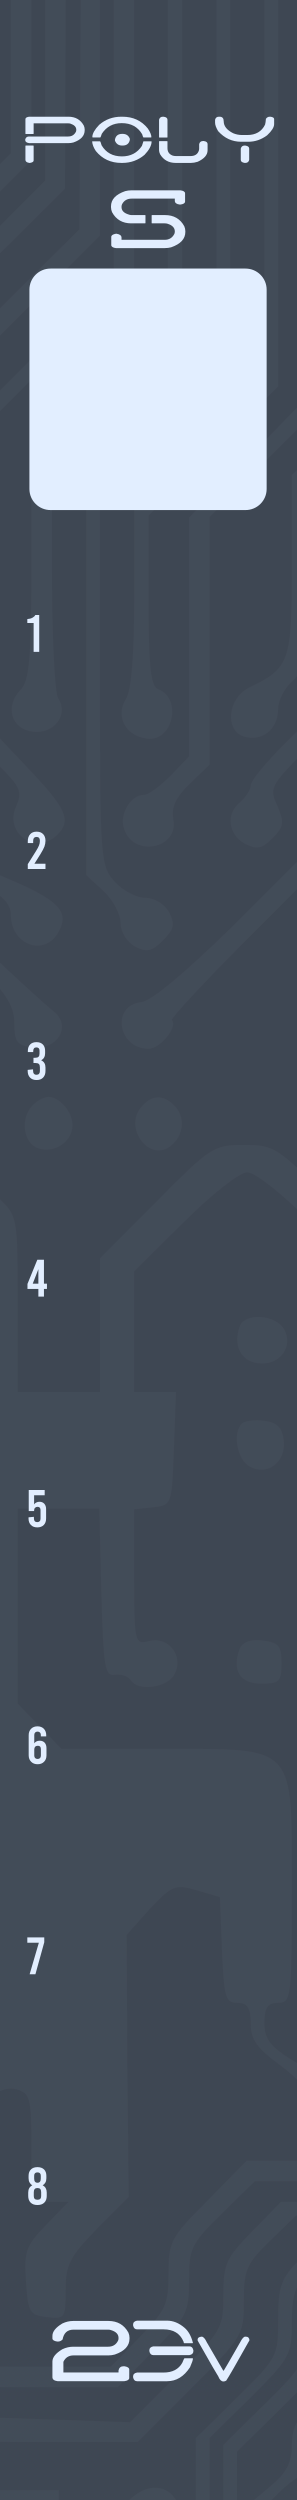
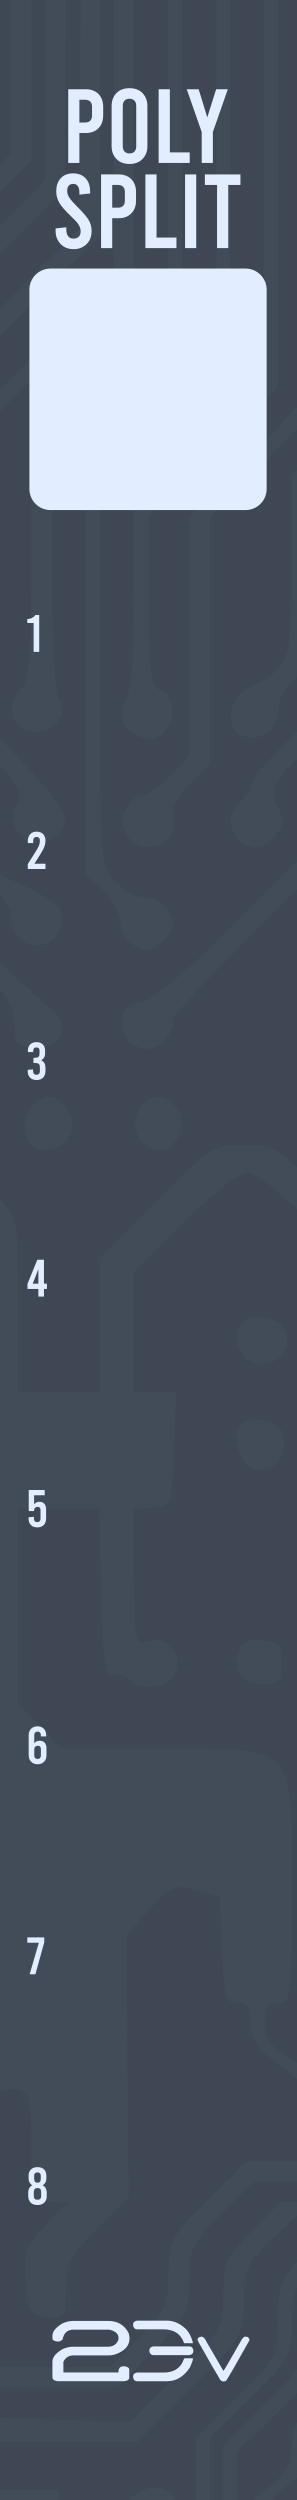
<svg xmlns="http://www.w3.org/2000/svg" width="100%" height="100%" viewBox="0 0 45 380" version="1.1" xml:space="preserve" style="fill-rule:evenodd;clip-rule:evenodd;stroke-linejoin:round;stroke-miterlimit:2;">
  <g id="background" transform="matrix(1.04167,0,0,1.04323,0,0)">
    <rect id="rect1413" x="0" y="-0.034" width="43.393" height="364.348" style="fill:rgb(62,71,83);" />
    <g id="logo" transform="matrix(0.138866,0,0,0.138657,2.50171,336.946)">
      <g id="path1388" transform="matrix(0.264583,0,0,0.264583,-130.714,-218.367)">
        <path d="M717.038,858.57L856.29,858.57C892.609,858.57 919.184,874.072 936.014,905.076C938.849,911.631 940.266,918.363 940.266,925.273L940.266,928.727C940.266,957.605 920.778,978.688 881.802,991.975C873.475,994.279 864.971,995.43 856.29,995.43L718.101,995.43C699.144,995.43 685.68,1003.93 677.707,1020.94L677.707,1063.2L896.684,1063.2L896.684,1054.69C899.164,1043.88 905.896,1038.48 916.881,1038.48L920.07,1038.48C932.825,1040.61 939.203,1044.86 939.203,1051.24L939.203,1084.99C939.203,1091.72 932.825,1095.97 920.07,1097.74L654.321,1097.74C640.857,1095.97 634.125,1090.66 634.125,1081.8L634.125,1019.88C634.125,1003.05 647.235,986.749 673.455,970.981C687.629,964.249 702.156,960.883 717.038,960.883L855.227,960.883C873.652,960.883 886.762,952.999 894.558,937.231C895.975,934.928 896.684,931.828 896.684,927.93L896.684,926.07C896.684,911.365 886.762,901.001 866.92,894.977C864.085,893.737 860.188,893.117 855.227,893.117L718.101,893.117C693.652,893.117 679.125,906.139 674.518,932.182C669.026,937.674 663.003,940.42 656.447,940.42L653.258,940.42C640.503,938.472 634.125,934.308 634.125,927.93L634.125,917.832C634.125,900.824 647.235,884.436 673.455,868.668C687.629,861.936 702.156,858.57 717.038,858.57Z" style="fill:rgb(226,238,255);fill-rule:nonzero;" />
      </g>
      <g id="path1391" transform="matrix(0.455057,0,0,0.50612,-115.92,-318.968)">
        <path d="M680.858,680.21C684.716,680.21 688.712,684.206 692.846,692.198L730.464,750.485L731.291,750.899L731.704,750.899C732.255,750.623 744.932,730.953 769.735,691.888C774.145,684.102 778.003,680.21 781.31,680.21L782.55,680.21C787.924,680.21 790.818,682.69 791.232,687.651C760.985,736.223 743.072,764.196 737.491,771.568C735.287,772.67 733.358,773.221 731.704,773.221L730.877,773.221C726.192,773.221 722.334,769.777 719.302,762.887C718.269,762.129 702.422,737.395 671.763,688.684C671.487,688.271 671.35,687.72 671.35,687.031C671.35,682.828 674.519,680.554 680.858,680.21Z" style="fill:rgb(226,238,255);fill-rule:nonzero;" />
      </g>
      <g id="path1394" transform="matrix(-0.880393,0,0,1.13586,0,-27.6526)">
        <path d="M-178.964,31.82L-143.099,31.82C-139.945,32.277 -138.367,33.522 -138.367,35.556L-138.367,36.116C-138.948,38.607 -140.526,39.852 -143.099,39.852L-174.73,39.852C-186.56,39.852 -194.53,43.671 -198.64,51.309C-198.764,52.222 -199.013,52.679 -199.387,52.679L-209.349,52.679L-209.847,52.492C-207.813,46.141 -204.409,41.409 -199.636,38.296C-193.077,33.979 -186.187,31.82 -178.964,31.82L-178.964,31.82ZM-205.613,55.605L-162.526,55.605C-159.371,56.062 -157.794,57.307 -157.794,59.341L-157.794,59.964C-158.375,62.454 -159.952,63.7 -162.526,63.7L-205.613,63.7C-208.768,63.243 -210.345,61.998 -210.345,59.964L-210.345,59.341C-209.764,56.851 -208.187,55.605 -205.613,55.605ZM-209.349,66.626L-199.636,66.626C-199.387,66.668 -198.557,68.038 -197.145,70.736C-192.787,76.796 -185.315,79.826 -174.73,79.826L-143.099,79.826C-139.945,80.241 -138.367,81.487 -138.367,83.562L-138.367,84.123C-138.948,86.613 -140.526,87.859 -143.099,87.859L-178.964,87.859C-189.964,87.859 -199.096,83.542 -206.36,74.907C-208.685,70.839 -209.847,68.141 -209.847,66.813L-209.349,66.626Z" style="fill:rgb(226,238,255);fill-rule:nonzero;" />
      </g>
    </g>
  </g>
  <g id="g4406" transform="matrix(0.0367477,0,0,-0.036803,-654.599,771.799)">
    <g opacity="0.03">
      <path id="path3464" d="M16730.1,22498.6L16554.3,22320L16554.3,19726.3L16554.3,17132.6L16710.2,16979.5C16840.6,16849.1 16866.1,16809.4 16866.1,16724.4C16866.1,16639.4 16840.6,16599.7 16724.4,16483.5C16599.7,16361.6 16582.7,16330.4 16582.7,16228.3C16582.7,16078.1 16500.5,15995.9 16341.7,15981.7C16234,15973.2 16228.3,15967.6 16219.8,15868.3L16211.3,15760.6L16367.2,15760.6C16506.1,15760.6 16526,15755 16526,15703.9C16526,15652.9 16548.7,15647.2 16818,15641.6L17107.1,15633.1L17016.4,15584.9C16937,15539.5 16843.5,15533.9 16310.6,15533.9L15692.6,15533.9L15613.2,15610.4L15533.9,15686.9L15533.9,15369.4L15533.9,15052L15253.2,15052C15094.5,15052 14961.3,15063.3 14952.8,15080.3C14941.4,15097.3 15023.6,15108.7 15176.7,15108.7L15420.5,15108.7L15420.5,15363.8C15420.5,15570.7 15412,15618.9 15378,15618.9C15349.6,15618.9 15335.4,15647.2 15335.4,15712.4C15335.4,15851.3 15188,15987.4 15035,15987.4C14799.7,15987.4 14754.3,15842.8 14961.3,15749.3C15026.5,15718.1 15080.3,15678.4 15080.3,15655.7C15080.3,15624.6 14898.9,15618.9 14108,15618.9C13169.8,15618.9 13130.1,15616.1 13081.9,15562.2C13042.2,15516.9 12994,15505.5 12855.1,15505.5C12676.5,15505.5 12614.2,15474.3 12614.2,15386.5C12614.2,15312.8 12704.9,15278.7 12906.1,15278.7C13084.7,15278.7 13087.6,15278.7 13073.4,15207.9L13062,15137L13578,15137L13578,15060.5C13578,15009.4 13532.6,14938.6 13436.2,14836.5L13294.5,14686.3L13294.5,13898.3L13294.5,13107.4L13144.3,12960C13062,12877.8 12988.3,12812.6 12979.8,12812.6C12971.3,12812.6 12962.8,12835.3 12962.8,12863.6C12965.7,13243.5 12951.5,13436.2 12920.3,13427.7C12894.8,13424.9 12880.6,13470.2 12875,13566.6C12863.6,13750.9 12792.8,13830.2 12676.5,13787.7C12608.5,13765 12600,13745.2 12591.5,13606.3C12585.8,13521.3 12574.5,13441.9 12563.1,13430.6C12551.8,13419.2 12546.1,13206.6 12551.8,12957.2L12560.3,12500.8L13827.4,12500.8L13915.3,12401.6L14003.1,12299.5L14003.1,11877.2L14003.1,11452L15740.8,11452C17390.6,11452 17484.1,11454.8 17526.6,11503C17566.3,11545.5 17574.8,11616.4 17574.8,11837.5L17574.8,12120.9L17696.7,12240C17787.4,12330.7 17829.9,12353.4 17880.9,12342C17937.6,12325 17943.3,12308 17943.3,12101.1L17943.3,11877.2L18096.4,11877.2L18002.8,11780.8C17920.6,11695.7 17912.1,11673.1 17920.6,11548.3C17929.1,11420.8 17934.8,11409.4 18008.5,11400.9C18082.2,11392.4 18085,11398.1 18085,11511.5C18085,11619.2 18102,11650.4 18215.4,11766.6L18345.8,11897L18340.2,12438.4L18337.3,12979.8L18433.7,13087.6C18524.4,13183.9 18538.6,13189.6 18626.5,13164.1L18722.8,13135.7L18731.3,12917.5C18739.8,12721.9 18745.5,12699.2 18793.7,12699.2C18836.2,12699.2 18850.4,12679.4 18850.4,12614.2C18850.4,12546.1 18875.9,12512.1 18972.3,12441.3C19046,12387.4 19097,12327.9 19105.5,12279.7C19116.9,12217.3 19136.7,12203.1 19201.9,12203.1C19303.9,12203.1 19360.6,12279.7 19315.3,12353.4C19295.4,12381.7 19247.2,12401.6 19201.9,12401.6C19156.5,12401.6 19071.5,12429.9 19014.8,12466.8C18929.8,12520.6 18907.1,12551.8 18907.1,12617C18907.1,12679.4 18921.3,12699.2 18963.8,12699.2C19017.6,12699.2 19020.5,12719.1 19020.5,13161.3C19020.5,13773.5 19046,13748 18479.1,13748L18068,13748L17977.3,13841.6L17886.6,13935.1L17886.6,14740.2L18223.9,14740.2L18232.4,14394.3C18240.9,14085.4 18246.6,14045.7 18289.1,14054.2C18314.6,14057 18343,14048.5 18354.3,14031.5C18382.7,13983.3 18507.4,14000.3 18535.7,14057C18575.4,14130.7 18510.2,14215.7 18428,14193.1C18371.3,14178.9 18368.5,14187.4 18368.5,14456.7L18368.5,14737.3L18447.9,14745.8C18524.4,14754.3 18524.4,14757.2 18532.9,14989.6L18541.4,15222L18453.5,15222L18368.5,15222L18368.5,15720.9L18575.4,15925C18691.7,16041.3 18805,16129.1 18836.2,16129.1C18870.2,16129.1 18986.5,16035.6 19119.7,15902.4L19346.5,15675.6L22152.8,15675.6L25937,19459.8L25937,22130.1L25741.4,22317.2C25633.7,22422 25520.3,22507.1 25492,22507.1C25446.6,22507.1 25438.1,22524.1 25449.4,22592.1L25460.8,22677.2L25217,22677.2L24973.2,22677.2L24973.2,22450.4L24973.2,22220.8L25208.5,22229.3C25429.6,22237.8 25440.9,22240.6 25438.1,22303C25435.3,22399.4 25480.6,22379.5 25659.2,22203.8L25823.6,22042.2L25823.6,20778L25823.6,19516.5L23958.4,17651.3L22096.1,15789L20749.6,15789L19403.2,15789L19176.4,16015.7C18960.9,16234 18946.8,16242.5 18822,16242.5C18697.3,16242.5 18683.2,16234 18459.2,16007.2L18226.8,15774.8L18226.8,15497L18226.8,15222L18056.7,15222L17886.6,15222L17886.6,15584.9C17886.6,15944.9 17886.6,15947.7 17807.2,16024.3L17727.9,16100.8L17240.3,16100.8L16752.8,16100.8L16752.8,16202.8C16752.8,16287.9 16775.4,16324.7 16880.3,16423.9C17005,16543 17007.9,16551.5 17007.9,16713.1C17007.9,16877.5 17005,16886 16866.1,17022L16724.4,17160.9L16724.4,22269L16880.3,22422C17047.6,22586.5 17078.7,22677.2 16971,22677.2C16931.3,22677.2 16843.5,22614.8 16730.1,22498.6Z" style="fill:rgb(226,238,255);fill-rule:nonzero;" />
      <path id="path3466" d="M17688.2,22578L17688.2,22478.7L17523.8,22478.7L17362.2,22478.7L17098.6,22215.1L16837.8,21951.5L16837.8,19885L16837.8,17818.6L16922.8,17730.7C16968.2,17682.5 17007.9,17623 17007.9,17600.3C17007.9,17489.8 17155.3,17452.9 17206.3,17549.3C17231.8,17594.6 17229,17620.2 17189.3,17662.7C17163.8,17691 17126.9,17716.5 17107.1,17716.5C17090.1,17716.5 17041.9,17753.4 16999.4,17795.9L16922.8,17875.3L16922.8,21897.6L17390.6,22365.4L17801.6,22365.4L17801.6,22521.3C17801.6,22657.3 17795.9,22677.2 17744.9,22677.2C17699.5,22677.2 17688.2,22657.3 17688.2,22578Z" style="fill:rgb(226,238,255);fill-rule:nonzero;" />
      <path id="path3468" d="M17858.3,21506.5L17858.3,20338.6L17560.6,20040.9L17263,19743.3L17263,18569.8C17265.8,17401.9 17265.8,17396.2 17203.5,17331C17169.4,17294.2 17129.8,17271.5 17115.6,17280C17075.9,17305.5 17007.9,17231.8 17007.9,17160.9C17007.9,17081.6 17047.6,17053.2 17138.3,17075.9C17186.5,17090.1 17206.3,17112.8 17206.3,17158.1C17206.3,17195 17237.5,17254.5 17277.2,17291.3L17348,17356.5L17348,19715L17943.3,20310.2L17943.3,21492.3C17943.3,22526.9 17937.6,22677.2 17900.8,22677.2C17863.9,22677.2 17858.3,22526.9 17858.3,21506.5Z" style="fill:rgb(226,238,255);fill-rule:nonzero;" />
      <path id="path3470" d="M18000,21449.8L18000,20225.2L17688.2,19913.4L17376.4,19601.6L17376.4,18737C17376.4,17923.5 17379.2,17866.8 17433.1,17778.9C17478.4,17708 17489.8,17637.2 17489.8,17455.7L17489.8,17223.3L17682.5,17027.7C17838.4,16871.8 17872.4,16820.8 17872.4,16744.3C17872.4,16667.7 17883.8,16653.5 17949,16645C18051,16633.7 18110.6,16732.9 18036.9,16792.4C18008.5,16815.1 17892.3,16920 17781.7,17024.9L17574.8,17214.8L17574.8,17450.1C17574.8,17637.2 17563.5,17705.2 17518.1,17778.9C17464.3,17866.8 17461.4,17923.5 17461.4,18722.8L17461.4,19573.2L17770.4,19882.2L18082.2,20191.2L18085,20902.7C18087.9,21767.2 18056.7,22677.2 18022.7,22677.2C18011.3,22677.2 18000,22124.4 18000,21449.8Z" style="fill:rgb(226,238,255);fill-rule:nonzero;" />
      <path id="path3472" d="M18850.4,22351.2L18850.4,22028L18504.6,22019.5L18155.9,22011L18147.4,21018.9L18141.7,20023.9L17844.1,19729.1L17546.5,19431.5L17546.5,18652L17546.5,17869.6L17631.5,17787.4C17710.9,17713.7 17716.5,17691 17716.5,17512.4C17716.5,17333.9 17722.2,17316.8 17787.4,17285.7C17829.9,17265.8 17858.3,17231.8 17858.3,17192.1C17858.3,17067.4 18000,17016.4 18056.7,17124.1C18099.2,17200.6 18059.5,17246 17898,17319.7L17773.2,17373.5L17773.2,17555C17773.2,17710.9 17764.7,17744.9 17702.4,17801.6L17631.5,17866.8L17631.5,19403.2L18226.8,19998.4L18226.8,21940.2L18935.4,21940.2L18935.4,22308.7C18935.4,22617.6 18929.8,22677.2 18892.9,22677.2C18858.9,22677.2 18850.4,22623.3 18850.4,22351.2Z" style="fill:rgb(226,238,255);fill-rule:nonzero;" />
      <path id="path3474" d="M18992.1,22266.1L18992.1,21855.1L18637.8,21855.1L18283.5,21855.1L18283.5,20840.3L18283.5,19828.3L17985.8,19530.7L17688.2,19233.1L17688.2,18581.1L17688.2,17926.3L17798.7,17818.6C17898,17722.2 17906.5,17702.4 17880.9,17642.8C17827.1,17529.4 17963.2,17435.9 18051,17523.8C18110.6,17583.3 18087.9,17631.5 17929.1,17798.7L17773.2,17963.2L17773.2,19233.1L18368.5,19828.3L18368.5,21767.2L18717.2,21775.7L19063,21784.3L19071.5,22232.1C19077.2,22614.8 19071.5,22677.2 19034.6,22677.2C18997.8,22677.2 18992.1,22614.8 18992.1,22266.1Z" style="fill:rgb(226,238,255);fill-rule:nonzero;" />
      <path id="path3476" d="M19105.5,22195.3L19105.5,21716.2L18807.9,21707.7L18507.4,21699.2L18507.4,20707.1L18507.4,19712.1L18226.8,19431.5L17943.3,19148L17943.3,18657.6C17943.3,18252.3 17934.8,18158.7 17898,18121.9C17832.8,18053.9 17858.3,17960.3 17949,17949C18036.9,17937.6 18099.2,18019.8 18053.9,18087.9C18039.7,18107.7 18028.3,18351.5 18028.3,18623.6L18028.3,19119.7L18566.9,19658.3L18566.9,21628.3L19190.6,21628.3L19190.6,22152.8C19190.6,22600.6 19184.9,22677.2 19148,22677.2C19111.2,22677.2 19105.5,22603.5 19105.5,22195.3Z" style="fill:rgb(226,238,255);fill-rule:nonzero;" />
      <path id="path3478" d="M19275.6,22138.6L19275.6,21600L18992.1,21600L18708.7,21600L18708.7,20556.9L18708.7,19516.5L18439.4,19247.2L18170.1,18978L18170.1,18167.2L18170.1,17356.5L18240.9,17291.3C18280.6,17254.5 18311.8,17195 18311.8,17160.9C18311.8,17121.3 18337.3,17081.6 18371.3,17061.7C18422.4,17036.2 18442.2,17041.9 18487.6,17087.2C18532.9,17132.6 18538.6,17152.4 18513.1,17203.5C18493.2,17237.5 18453.5,17263 18413.9,17263C18379.8,17263 18323.2,17291.3 18289.1,17328.2C18229.6,17393.4 18226.8,17413.2 18226.8,18158.7L18226.8,18921.3L18765.4,19459.8L18765.4,21515L19360.6,21515L19360.6,22096.1C19360.6,22595 19355,22677.2 19318.1,22677.2C19281.3,22677.2 19275.6,22597.8 19275.6,22138.6Z" style="fill:rgb(226,238,255);fill-rule:nonzero;" />
      <path id="path3480" d="M19445.7,22053.5L19445.7,21429.9L19176.4,21429.9L18907.1,21429.9L18907.1,20429.3L18907.1,19431.5L18637.8,19162.2L18368.5,18892.9L18368.5,18518.7C18368.5,18266.5 18357.2,18121.9 18334.5,18085C18289.1,18014.2 18331.7,17932 18419.5,17920.6C18527.2,17903.6 18569.8,18085 18467.7,18124.7C18436.5,18136.1 18428,18221.1 18428,18490.4L18428,18841.9L18697.3,19108.3L18963.8,19374.8L18963.8,21344.9L19502.4,21344.9L19502.4,22011C19502.4,22436.2 19491,22677.2 19474,22677.2C19457,22677.2 19445.7,22450.4 19445.7,22053.5Z" style="fill:rgb(226,238,255);fill-rule:nonzero;" />
      <path id="path3482" d="M19587.4,21968.5L19587.4,21259.8L19326.6,21259.8L19063,21259.8L19068.7,20293.2L19077.2,19323.8L18836.2,19077.2L18595.3,18833.4L18595.3,18340.2L18595.3,17846.9L18518.7,17767.6C18476.2,17725 18428,17688.2 18408.2,17688.2C18354.3,17688.2 18306.1,17608.8 18326,17549.3C18362.8,17427.4 18555.6,17464.3 18530.1,17589C18521.6,17637.2 18541.4,17679.7 18598.1,17733.5L18680.3,17812.9L18680.3,18836.2L18907.1,19063L19133.9,19286.9L19139.5,20233.7L19148,21180.5L19403.2,21186.1L19658.3,21189L19666.8,21934.5C19672.4,22583.6 19666.8,22677.2 19629.9,22677.2C19593.1,22677.2 19587.4,22583.6 19587.4,21968.5Z" style="fill:rgb(226,238,255);fill-rule:nonzero;" />
      <path id="path3484" d="M19814.2,21974.2L19814.2,21271.2L19720.6,21180.5C19635.6,21098.3 19610.1,21089.8 19451.3,21089.8L19275.6,21089.8L19275.6,20174.2L19275.6,19258.6L19148,19133.9L19020.5,19009.1L19020.5,18635C19020.5,18235.3 19012,18212.6 18841.9,18130.4C18754,18085 18742.7,17954.6 18822,17929.1C18895.7,17906.5 18963.8,17957.5 18963.8,18042.5C18963.8,18076.5 18989.3,18127.6 19020.5,18155.9C19071.5,18201.3 19077.2,18243.8 19077.2,18578.3L19077.2,18952.4L19360.6,19230.2L19360.6,21004.7L19502.4,21004.7C19629.9,21004.7 19652.6,21016.1 19771.7,21132.3L19899.2,21262.7L19899.2,21968.5C19899.2,22580.8 19893.5,22677.2 19856.7,22677.2C19819.8,22677.2 19814.2,22580.8 19814.2,21974.2Z" style="fill:rgb(226,238,255);fill-rule:nonzero;" />
      <path id="path3486" d="M19927.6,21917.5L19927.6,21157.8L19791.5,21024.6C19678.1,20914 19638.4,20891.3 19550.6,20891.3L19445.7,20891.3L19445.7,20032.4L19445.7,19173.5L19289.8,19020.5L19133.9,18867.4L19133.9,18453.5L19133.9,18039.7L18992.1,17900.8C18915.6,17824.3 18850.4,17747.7 18850.4,17727.9C18850.4,17710.9 18830.6,17679.7 18807.9,17659.8C18745.5,17608.8 18756.9,17526.6 18824.9,17486.9C18875.9,17461.4 18895.7,17464.3 18941.1,17509.6C18989.3,17557.8 18989.3,17574.8 18960.9,17642.8C18926.9,17713.7 18932.6,17727.9 19071.5,17866.8L19218.9,18017L19218.9,18867.4L19530.7,19173.5L19530.7,20806.3L19607.2,20806.3C19663.9,20806.3 19729.1,20851.7 19848.2,20967.9L20012.6,21129.4L20012.6,21903.3C20012.6,22572.3 20006.9,22677.2 19970.1,22677.2C19933.2,22677.2 19927.6,22575.1 19927.6,21917.5Z" style="fill:rgb(226,238,255);fill-rule:nonzero;" />
      <path id="path3492" d="M20607.9,21557.5L20607.9,20437.8L20097.6,20437.8L19587.4,20437.8L19587.4,19777.3L19587.4,19116.9L19445.7,18978L19303.9,18839.1L19303.9,18411L19303.9,17983L19190.6,17872.4C19085.7,17770.4 19077.2,17750.6 19077.2,17603.2L19077.2,17447.2L18773.9,17143.9C18578.3,16954 18442.2,16837.8 18396.9,16832.1C18272.1,16818 18300.5,16639.4 18428,16639.4C18476.2,16639.4 18549.9,16730.1 18524.4,16758.4C18518.7,16764.1 18657.6,16914.3 18836.2,17092.9L19162.2,17418.9L19162.2,17589C19162.2,17750.6 19170.7,17770.4 19261.4,17858.3L19360.6,17954.6L19360.6,18782.4L19516.5,18935.4L19675.3,19091.3L19672.4,19729.1L19669.6,20366.9L20179.8,20375.4L20692.9,20381.1L20692.9,21529.1C20692.9,22529.8 20687.2,22677.2 20650.4,22677.2C20613.5,22677.2 20607.9,22532.6 20607.9,21557.5Z" style="fill:rgb(226,238,255);fill-rule:nonzero;" />
      <path id="path3712" d="M17949,16406.9C17895.1,16353.1 17909.3,16248.2 17971.7,16228.3C18039.7,16205.7 18113.4,16256.7 18113.4,16324.7C18113.4,16378.6 18059.5,16440.9 18014.2,16440.9C17997.2,16440.9 17968.8,16426.8 17949,16406.9Z" style="fill:rgb(226,238,255);fill-rule:nonzero;" />
      <path id="path3714" d="M18396.9,16398.4C18323.2,16310.6 18433.7,16166 18521.6,16239.7C18575.4,16285 18581.1,16358.7 18532.9,16406.9C18487.6,16452.3 18439.4,16449.4 18396.9,16398.4Z" style="fill:rgb(226,238,255);fill-rule:nonzero;" />
      <path id="path3752" d="M18805,15494.2C18776.7,15417.6 18807.9,15349.6 18878.7,15341.1C18966.6,15326.9 19029,15406.3 18989.3,15480C18955.3,15542.4 18827.7,15550.9 18805,15494.2Z" style="fill:rgb(226,238,255);fill-rule:nonzero;" />
      <path id="path3768" d="M18813.5,15091.7C18773.9,15052 18793.7,14941.4 18847.6,14913.1C18921.3,14873.4 19000.6,14935.7 18986.5,15026.5C18980.8,15074.6 18958.1,15097.3 18907.1,15103C18867.4,15108.7 18824.9,15103 18813.5,15091.7Z" style="fill:rgb(226,238,255);fill-rule:nonzero;" />
      <path id="path3814" d="M18805,14161.9C18771,14074 18805,14017.3 18892.9,14017.3C18969.4,14017.3 18978,14025.8 18978,14102.4C18978,14173.2 18966.6,14187.4 18898.6,14195.9C18850.4,14201.6 18816.4,14190.2 18805,14161.9Z" style="fill:rgb(226,238,255);fill-rule:nonzero;" />
      <path id="path3890" d="M11712.8,12265.5L11565.4,12115.3L11565.4,11437.8L11565.4,10757.5L11318.7,10510.9L11069.3,10261.4L10811.3,10261.4C10590.2,10261.4 10547.7,10252.9 10502.4,10204.7C10457,10153.7 10414.5,10148 10057.3,10148L9663.31,10148L9025.51,9518.74L8390.55,8892.28L8390.55,7982.36L8390.55,7072.44L7341.73,6023.62L6292.91,4974.8L6292.91,4733.86L6292.91,4492.91L5839.37,4039.37L5385.83,3585.83L5385.83,3146.46L5385.83,2707.09L5825.2,2267.72L6264.57,1828.35L6264.57,1584.57C6264.57,1369.13 6258.9,1335.12 6199.37,1281.26C6151.18,1233.07 6097.32,1218.9 5992.44,1218.9L5853.54,1218.9L5309.29,1763.15L4762.2,2310.24L4762.2,4376.69L4685.67,4456.06L4609.13,4535.43L2304.57,4535.43C274.961,4535.43 0,4529.76 0,4492.91C0,4456.06 272.126,4450.39 2290.39,4450.39C4475.91,4450.39 4586.46,4447.56 4628.98,4399.37C4671.5,4351.18 4677.16,4234.96 4677.16,3313.7L4677.16,2281.89L5252.6,1706.46L5825.2,1133.86L5998.11,1133.86C6154.02,1133.86 6176.69,1142.36 6258.9,1227.4C6346.77,1318.11 6349.61,1326.61 6349.61,1590.24L6349.61,1856.69L5910.24,2296.06L5470.87,2735.43L5470.87,3585.83L6377.95,4492.91L6377.95,4974.8L8475.59,7072.44L8475.59,8858.27L9708.66,10091.3L10108.3,10091.3C10471.2,10091.3 10513.7,10097 10559.1,10148C10601.6,10196.2 10646.9,10204.7 10853.9,10204.7L11097.6,10204.7L11622,10729.1L11622,12064.3L11894.2,12330.7L12772.9,12330.7C13592.1,12330.7 13657.3,12327.9 13699.8,12279.7C13739.5,12234.3 13748,12157.8 13748,11797.8C13748,11534.2 13759.4,11341.4 13782,11296.1L13813.2,11225.2L15576.4,11225.2C17302.7,11225.2 17339.5,11225.2 17390.6,11168.5C17438.7,11117.5 17478.4,11111.8 17869.6,11111.8L18300.5,11111.8L18447.9,11262C18586.8,11400.9 18595.3,11420.8 18595.3,11554C18595.3,11684.4 18603.8,11704.3 18731.3,11829L18867.4,11962.2L19547.7,11962.2L19629.9,11877.2C19703.6,11800.6 19729.1,11792.1 19885,11792.1C20023.9,11792.1 20072.1,11780.8 20111.8,11735.4C20148.7,11692.9 20199.7,11678.7 20296.1,11678.7C20446.3,11678.7 20522.8,11619.2 20522.8,11505.8C20522.8,11423.6 20571,11366.9 20639.1,11366.9C20763.8,11366.9 20780.8,11571 20656.1,11610.7C20622,11622 20556.9,11658.9 20514.3,11695.7C20457.6,11743.9 20398.1,11763.8 20313.1,11763.8C20228,11763.8 20177,11780.8 20140.2,11820.5C20100.5,11865.8 20052.3,11877.2 19913.4,11877.2C19757.5,11877.2 19732,11885.7 19658.3,11962.2L19576.1,12047.2L19204.7,12047.2L18833.4,12047.2L18671.8,11882.8C18518.7,11729.8 18510.2,11712.8 18510.2,11579.5C18510.2,11454.8 18498.9,11429.3 18391.2,11318.7L18272.1,11196.9L17855.4,11196.9C17475.6,11196.9 17438.7,11202.5 17390.6,11253.5C17339.5,11310.2 17308.3,11310.2 15613.2,11310.2C14663.6,11310.2 13875.6,11315.9 13861.4,11324.4C13844.4,11335.7 13833.1,11539.8 13833.1,11803.5L13833.1,12262.7L13753.7,12339.2L13674.3,12415.7L12767.2,12415.7L11860.2,12415.7L11712.8,12265.5Z" style="fill:rgb(226,238,255);fill-rule:nonzero;" />
      <path id="path3896" d="M22229.3,12268.3C22209.4,12248.5 22195.3,12214.5 22195.3,12189C22195.3,12166.3 22013.9,11965 21789.9,11741.1L21387.4,11338.6L20488.8,11338.6L19587.4,11338.6L19573.2,11418C19542,11562.5 19519.4,11579.5 19346.5,11588C19131,11599.4 19077.2,11554 19077.2,11355.6C19077.2,11213.9 19071.5,11202.5 18907.1,11040.9L18737,10873.7L18737,10204.7L18737,9538.58L19071.5,9204.09C19369.1,8906.46 19414.5,8872.44 19505.2,8872.44C19581.7,8872.44 19627.1,8849.76 19698,8776.06C19800,8671.18 19822.7,8665.51 20352.8,8628.66L20565.4,8614.49L22033.7,7148.98L23499.2,5683.47L23499.2,4521.26L23499.2,3356.22L23612.6,3245.67L23726,3135.12L23726,2267.72L23726,1403.15L24137,992.126L24548,581.102L24548,374.173C24548,243.78 24536.7,172.913 24519.7,184.252C24505.5,192.756 24491.3,286.299 24491.3,391.181L24491.3,581.102L24094.5,977.953L23697.6,1374.8L23697.6,3098.27L23584.3,3220.16L23470.9,3344.88L23470.9,5655.12L22002.5,7123.47L20537,8588.98L20332.9,8588.98C20222.4,8588.98 20120.3,8603.15 20111.8,8617.32C20103.3,8634.33 20009.8,8645.67 19907.7,8645.67C19734.8,8645.67 19715,8651.34 19612.9,8744.88C19550.6,8798.74 19474,8844.09 19437.2,8844.09C19394.6,8844.09 19267.1,8951.81 19026.1,9192.76L18680.3,9538.58L18680.3,10902L18850.4,11069.3C19012,11230.9 19020.5,11245 19020.5,11378.3C19020.5,11494.5 19034.6,11534.2 19097,11599.4C19165,11670.2 19190.6,11678.7 19360.6,11678.7C19516.5,11678.7 19559.1,11667.4 19604.4,11619.2C19632.8,11585.2 19655.4,11531.3 19649.8,11497.3C19638.4,11418 19706.5,11358.4 19791.5,11372.6C19910.6,11389.6 19882.2,11593.7 19760.3,11593.7C19732,11593.7 19680.9,11624.9 19644.1,11664.6C19584.6,11726.9 19556.2,11735.4 19360.6,11735.4C19153.7,11735.4 19142.4,11732.6 19054.5,11641.9C18975.1,11559.7 18963.8,11528.5 18963.8,11392.4C18963.8,11239.4 18960.9,11233.7 18793.7,11069.3L18623.6,10902L18623.6,10207.6L18623.6,9515.91L18983.6,9150.24C19261.4,8869.61 19360.6,8787.4 19417.3,8787.4C19465.5,8787.4 19525,8750.55 19587.4,8688.19C19678.1,8594.65 19692.3,8588.98 19873.7,8588.98C19978.6,8588.98 20075,8577.64 20083.5,8560.63C20092,8546.46 20199.7,8532.28 20318.7,8532.28L20537,8532.28L21991.2,7078.11L23442.5,5626.77L23442.5,4461.73L23442.5,3299.53L23541.7,3203.15L23640.9,3106.77L23640.9,2239.37L23640.9,1374.8L24037.8,977.953L24434.6,581.102L24434.6,382.677C24434.6,192.756 24440.3,175.748 24528.2,90.709C24590.6,31.181 24650.1,0 24703.9,0L24786.1,0L24681.3,107.717C24579.2,212.598 24576.4,221.102 24576.4,428.031L24576.4,640.63L24165.4,1048.82L23754.3,1454.17L23754.3,3191.81L23655.1,3288.19L23555.9,3384.57L23555.9,5674.96L22076.2,7168.82L20599.4,8659.84L20383.9,8668.35C20264.9,8674.02 20157.2,8688.19 20143,8702.36C20126,8719.37 20043.8,8730.71 19955.9,8730.71C19811.3,8730.71 19788.7,8739.21 19700.8,8829.92C19632.8,8900.79 19578.9,8929.13 19516.5,8929.13C19445.7,8929.13 19380.5,8980.16 19111.2,9249.45L18793.7,9566.93L18793.7,10845.4L18963.8,11012.6C19128.2,11174.2 19133.9,11185.5 19133.9,11327.2C19133.9,11497.3 19190.6,11565.4 19329.4,11565.4C19462.7,11565.4 19530.7,11520 19530.7,11429.3C19530.7,11383.9 19544.9,11335.7 19564.7,11315.9C19590.2,11290.4 19839.7,11281.9 20508.7,11281.9L21415.7,11281.9L21812.6,11678.7C22132.9,11999.1 22218,12069.9 22269,12058.6C22337,12041.6 22422,12109.6 22422,12186.1C22422,12245.7 22368.2,12302.4 22308.7,12302.4C22283.2,12302.4 22249.1,12288.2 22229.3,12268.3Z" style="fill:rgb(226,238,255);fill-rule:nonzero;" />
      <path id="path3906" d="M12038.7,11826.1L11735.4,11522.8L11735.4,11111.8L11735.4,10700.8L11443.5,10408.8L11154.3,10119.7L10924.7,10119.7C10709.3,10119.7 10692.3,10114 10615.7,10034.6L10533.5,9949.61L10136.7,9949.61L9737.01,9949.61L9161.58,9374.17L8588.98,8801.58L8588.98,7894.49L8588.98,6987.4L7540.16,5938.58L6491.34,4889.76L6491.34,4662.99L6491.34,4436.22L6037.8,3982.68L5584.25,3529.13L5584.25,3188.98L5584.25,2848.82L6023.62,2409.45L6462.99,1970.08L6462.99,1615.75L6462.99,1258.58L6326.93,1125.35L6190.87,992.126L5966.93,992.126L5740.16,992.126L5153.39,1578.9L4563.78,2168.5L4563.78,3174.8C4563.78,4042.2 4558.11,4192.44 4518.43,4246.3L4475.91,4308.66L2236.53,4308.66C765.354,4308.66 0,4300.16 0,4280.32C0,4260.47 754.016,4251.97 2205.35,4251.97C3883.47,4251.97 4419.21,4243.47 4444.72,4217.95C4470.24,4192.44 4478.74,3920.32 4478.74,3160.63L4478.74,2140.16L5096.69,1522.2L5711.81,907.087L6219.21,907.087L6548.03,1230.24L6548.03,1970.08L6105.83,2412.28L5663.62,2857.32L5666.46,3177.64L5672.13,3500.79L6122.84,3954.33L6576.38,4407.87L6576.38,4861.42L7625.2,5910.24L8674.02,6961.89L8674.02,8773.23L9765.35,9864.57L10561.9,9864.57L10644.1,9949.61C10720.6,10029 10737.6,10034.6 10955.9,10034.6L11182.7,10034.6L11820.5,10672.4L11820.5,11494.5L12401.6,12075.6L12917.5,12075.6C13200.9,12075.6 13450.4,12067.1 13475.9,12058.6C13515.6,12044.4 13521.3,11982 13521.3,11653.2L13521.3,11264.9L13671.5,11117.5L13821.7,10970.1L15548,10970.1C16993.7,10967.2 17288.5,10961.6 17348,10927.6C17401.9,10896.4 17538,10887.9 17900.8,10885L18382.7,10885L18603.8,11106.1C18819.2,11321.6 18822,11327.2 18822,11469C18822,11596.5 18833.4,11622 18929.8,11715.6L19037.5,11820.5L19292.6,11820.5C19539.2,11820.5 19550.6,11817.6 19629.9,11735.4C19700.8,11661.7 19732,11650.4 19862.4,11650.4C19987.1,11650.4 20015.4,11639.1 20046.6,11588C20066.5,11551.2 20077.8,11505.8 20072.1,11486C20052.3,11383.9 20239.4,11321.6 20290.4,11412.3C20332.9,11488.8 20296.1,11568.2 20208.2,11585.2C20165.7,11593.7 20100.5,11630.6 20066.5,11667.4C20018.3,11721.3 19972.9,11735.4 19870.9,11735.4C19766,11735.4 19726.3,11749.6 19672.4,11806.3C19610.1,11874.3 19590.2,11877.2 19289.8,11877.2L18975.1,11877.2L18856.1,11755.3C18748.3,11644.7 18737,11622 18737,11491.7C18737,11355.6 18731.3,11344.3 18544.3,11160L18351.5,10967.2L17855.4,10984.3C17583.3,10992.8 16571.3,11006.9 15604.7,11012.6L13847.2,11026.8L13728.2,11145.8L13606.3,11264.9L13606.3,11653.2C13606.3,11990.6 13600.6,12044.4 13555.3,12084.1C13509.9,12126.6 13422,12132.3 12923.1,12132.3L12344.9,12132.3L12038.7,11826.1Z" style="fill:rgb(226,238,255);fill-rule:nonzero;" />
      <path id="path3920" d="M22308.7,11647.6C22288.8,11616.4 22283.2,11573.9 22288.8,11554C22297.3,11534.2 22212.3,11426.5 22098.9,11313.1L21897.6,11111.8L20735.4,11111.8L19573.2,11111.8L19267.1,10805.7L18963.8,10502.4L18963.8,10091.3L18963.8,9680.32L19241.6,9402.52C19408.8,9235.28 19539.2,9127.56 19576.1,9127.56C19607.2,9127.56 19689.4,9070.87 19757.5,9000C19876.5,8878.11 19890.7,8872.44 20043.8,8872.44C20134.5,8872.44 20216.7,8861.1 20225.2,8844.09C20233.7,8829.92 20341.4,8815.75 20460.5,8815.75L20678.7,8815.75L22203.8,7290.71L23726,5768.5L23726,4617.64L23726,3469.61L23825.2,3373.23L23924.4,3276.85L23924.4,2395.28L23924.4,1516.54L24273.1,1167.87L24618.9,822.047L24961.9,822.047C25188.7,822.047 25313.4,810.709 25336.1,788.031C25358.7,765.354 25370.1,632.126 25370.1,377.008C25370.1,144.567 25381.4,0 25398.4,0C25415.4,0 25426.8,144.567 25426.8,377.008C25426.8,737.008 25423.9,759.685 25361.6,816.378C25302,873.071 25265.2,878.74 24973.2,878.74L24647.2,878.74L24315.6,1210.39L23981.1,1544.88L23981.1,3276.85L23881.9,3373.23L23782.7,3469.61L23782.7,5768.5L22229.3,7321.89L20678.7,8872.44L20457.6,8872.44C20330.1,8872.44 20239.4,8883.78 20239.4,8900.79C20239.4,8917.8 20165.7,8929.13 20072.1,8929.13C19916.2,8929.13 19899.2,8934.8 19791.5,9042.52C19726.3,9107.72 19652.6,9155.91 19615.7,9155.91C19573.2,9155.91 19462.7,9243.78 19286.9,9416.69L19020.5,9677.48L19020.5,10474L19601.6,11055.1L21900.5,11055.1L22110.2,11267.7C22260.5,11418 22337,11477.5 22373.9,11469C22424.9,11457.6 22535.4,11539.8 22535.4,11590.9C22535.4,11636.2 22447.6,11707.1 22393.7,11707.1C22362.5,11707.1 22325.7,11681.6 22308.7,11647.6Z" style="fill:rgb(226,238,255);fill-rule:nonzero;" />
      <path id="path3948" d="M12557.5,10989.9C12557.5,10887.9 12418.6,10771.7 12299.5,10771.7C12189,10771.7 12075.6,10678.1 12075.6,10584.6C12072.8,10556.2 12055.7,10499.5 12033.1,10459.8C12007.6,10417.3 11993.4,10306.8 11990.6,10176.4L11990.6,9963.78L11741.1,9714.33L11494.5,9467.72L11310.2,9467.72L11123.1,9467.72L10919.1,9260.79L10715,9056.69L10715,8858.27L10715,8659.84L10119.7,8064.57L9524.41,7469.29L9524.41,7029.92L9524.41,6590.55L8914.96,5981.1L8302.68,5368.82L8305.51,3982.68L8305.51,2596.53L8115.59,2403.78C7979.53,2264.88 7902.99,2211.02 7851.97,2211.02C7798.11,2211.02 7715.91,2148.66 7545.83,1975.75L7313.39,1743.31L7313.39,1559.06L7313.39,1374.8L6950.55,1011.97L6590.55,651.969L6168.19,651.969L5745.83,651.969L5417.01,325.984L5088.19,0L7698.9,0L8087.24,391.181L8475.59,785.197L8475.59,2057.95L8787.4,2364.09L8787.4,5144.88L10034.6,6392.13L10034.6,7270.87L11225.2,8461.42L11225.2,8662.68C11225.2,8931.97 11276.2,8985.83 11539.8,8985.83L11721.3,8985.83L12500.8,9765.35L12500.8,9980.79C12500.8,10184.9 12503.6,10196.2 12594.3,10284.1L12687.9,10374.8L14558.7,10374.8L14726,10204.7L14893.2,10034.6L15562.2,10034.6L15562.2,10488.2L16526,10488.2L16526,10289.8C16526,10125.4 16534.5,10088.5 16579.8,10063C16613.9,10046 16911.5,10034.6 17345.2,10034.6L18056.7,10034.6L18056.7,10686.6L17640,10686.6C17271.5,10686.6 17209.1,10692.3 17126.9,10743.3C17039.1,10797.2 16985.2,10800 15355.3,10800L13674.3,10800L13549.6,10927.6L13424.9,11055.1L12991.2,11055.1L12557.5,11055.1L12557.5,10989.9ZM8206.3,1062.99C8350.87,921.26 8257.32,680.315 8058.9,680.315C7934.17,680.315 7823.62,785.197 7823.62,907.087C7823.62,1023.31 7934.17,1133.86 8050.39,1133.86C8104.25,1133.86 8163.78,1108.35 8206.3,1062.99Z" style="fill:rgb(226,238,255);fill-rule:nonzero;" />
      <path id="path3952" d="M19071.5,10995.6C19037.5,10978.6 19020.5,10933.2 19020.5,10870.9C19020.5,10800 18997.8,10757.5 18932.6,10703.6L18844.7,10629.9L18847.6,10111.2L18853.2,9595.28L19156.5,9291.97C19408.8,9034.02 19474,8985.83 19544.9,8985.83C19607.2,8985.83 19661.1,8957.48 19729.1,8886.61C19817,8795.91 19839.7,8787.4 19987.1,8787.4C20077.8,8787.4 20160,8776.06 20168.5,8759.06C20177,8744.88 20279.1,8730.71 20389.6,8730.71L20593.7,8730.71L22104.6,7219.84L23612.6,5711.81L23612.6,4546.77L23612.6,3384.57L23711.8,3288.19L23811,3191.81L23811,2324.41L23811,1459.84L24173.9,1099.84L24533.9,739.843L24902.4,731.339L25270.9,722.835L25279.4,362.835C25282.2,153.071 25299.2,0 25313.4,0C25350.2,0 25350.2,668.976 25313.4,739.843C25285,788.031 25251,793.701 24922.2,793.701L24562.2,793.701L24213.5,1142.36L23867.7,1488.19L23867.7,3220.16L23768.5,3316.53L23669.3,3412.91L23669.3,5740.16L22158.4,7251.02L20650.4,8759.06L20435,8759.06C20276.2,8759.06 20208.2,8770.39 20182.7,8801.58C20160,8829.92 20097.6,8844.09 20001.3,8844.09C19870.9,8844.09 19842.5,8855.43 19757.5,8943.31C19689.4,9014.17 19635.6,9042.52 19573.2,9042.52C19502.4,9042.52 19437.2,9090.71 19182,9348.66L18878.7,9651.97L18878.7,10590.2L18972.3,10680.9C19023.3,10732 19091.3,10771.7 19125.4,10771.7C19196.2,10771.7 19255.7,10836.9 19241.6,10902C19227.4,10975.7 19128.2,11029.6 19071.5,10995.6Z" style="fill:rgb(226,238,255);fill-rule:nonzero;" />
      <path id="path3966" d="M18365.7,10661.1C18283.5,10595.9 18309,10468.3 18411,10442.8C18507.4,10417.3 18572.6,10476.9 18561.3,10581.7C18549.9,10692.3 18453.5,10732 18365.7,10661.1Z" style="fill:rgb(226,238,255);fill-rule:nonzero;" />
    </g>
  </g>
  <g id="rect2071" transform="matrix(1.34072,0,0,0.150563,-10.5862,27.2781)">
    <path d="M38.126,111.253C38.126,99.498 37.054,89.955 35.734,89.955L13.622,89.955C12.302,89.955 11.23,99.498 11.23,111.253L11.23,312.463C11.23,324.218 12.302,333.761 13.622,333.761L35.734,333.761C37.054,333.761 38.126,324.218 38.126,312.463L38.126,111.253Z" style="fill:rgb(226,238,255);" />
  </g>
  <g id="text835" transform="matrix(-0.132657,0,0,0.171407,2.71453,350.483)">
    <g transform="matrix(-7.53824,0,0,5.83405,20.4627,-1805.54)">
      <g transform="matrix(8,0,0,8,3.98407,58.0831)">
        <path d="M0.141,-0.549L0.021,-0.549L0.021,-0.623C0.06,-0.626 0.092,-0.634 0.118,-0.648C0.143,-0.662 0.162,-0.679 0.173,-0.7L0.247,-0.7L0.247,0L0.141,0L0.141,-0.549Z" style="fill:rgb(226,238,255);fill-rule:nonzero;" />
      </g>
    </g>
    <g transform="matrix(-7.53824,0,0,5.83405,20.4627,-1613.01)">
      <g transform="matrix(8,0,0,8,3.98407,58.0831)">
        <path d="M0.156,-0.1L0.366,-0.1L0.366,0L0.03,0L0.03,-0.092L0.185,-0.339C0.214,-0.384 0.233,-0.421 0.244,-0.45C0.255,-0.478 0.26,-0.506 0.26,-0.533C0.26,-0.558 0.255,-0.577 0.244,-0.59C0.233,-0.603 0.217,-0.609 0.196,-0.609C0.175,-0.609 0.16,-0.603 0.149,-0.59C0.137,-0.577 0.132,-0.558 0.132,-0.533L0.132,-0.492L0.03,-0.492L0.03,-0.525C0.03,-0.582 0.045,-0.627 0.075,-0.66C0.104,-0.693 0.145,-0.709 0.197,-0.709C0.25,-0.709 0.291,-0.694 0.321,-0.663C0.351,-0.632 0.366,-0.59 0.366,-0.536C0.366,-0.498 0.359,-0.461 0.346,-0.425C0.332,-0.388 0.307,-0.342 0.272,-0.285L0.156,-0.1Z" style="fill:rgb(226,238,255);fill-rule:nonzero;" />
      </g>
    </g>
    <g transform="matrix(-7.53824,0,0,5.83405,20.4627,-1426.32)">
      <g transform="matrix(8,0,0,8,3.98407,58.0831)">
        <path d="M0.284,-0.365C0.339,-0.34 0.366,-0.294 0.366,-0.227L0.366,-0.162C0.366,-0.109 0.351,-0.067 0.321,-0.036C0.291,-0.005 0.25,0.01 0.197,0.01C0.144,0.01 0.103,-0.005 0.073,-0.036C0.043,-0.067 0.028,-0.109 0.028,-0.162L0.028,-0.183L0.13,-0.193L0.13,-0.17C0.13,-0.117 0.152,-0.09 0.195,-0.09C0.216,-0.09 0.232,-0.096 0.243,-0.108C0.254,-0.12 0.26,-0.137 0.26,-0.16L0.26,-0.233C0.26,-0.261 0.254,-0.281 0.241,-0.294C0.228,-0.307 0.208,-0.313 0.18,-0.313L0.138,-0.313L0.138,-0.413L0.173,-0.413C0.201,-0.413 0.221,-0.419 0.234,-0.432C0.247,-0.445 0.253,-0.465 0.253,-0.493L0.253,-0.547C0.253,-0.568 0.248,-0.583 0.238,-0.594C0.227,-0.605 0.212,-0.61 0.193,-0.61C0.153,-0.61 0.133,-0.586 0.133,-0.537L0.133,-0.521L0.031,-0.521L0.031,-0.545C0.031,-0.596 0.046,-0.636 0.075,-0.666C0.103,-0.695 0.144,-0.71 0.195,-0.71C0.246,-0.71 0.287,-0.695 0.316,-0.666C0.345,-0.636 0.359,-0.596 0.359,-0.545L0.359,-0.499C0.359,-0.468 0.353,-0.441 0.34,-0.418C0.327,-0.395 0.309,-0.378 0.284,-0.365Z" style="fill:rgb(226,238,255);fill-rule:nonzero;" />
      </g>
    </g>
    <g transform="matrix(-7.53824,0,0,5.83405,20.4627,-1233.8)">
      <g transform="matrix(8,0,0,8,3.98407,58.0831)">
        <path d="M0.394,-0.146L0.337,-0.146L0.337,0L0.231,0L0.231,-0.146L0.024,-0.146L0.024,-0.241L0.211,-0.7L0.337,-0.7L0.337,-0.246L0.394,-0.246L0.394,-0.146ZM0.231,-0.246L0.231,-0.521L0.124,-0.246L0.231,-0.246Z" style="fill:rgb(226,238,255);fill-rule:nonzero;" />
      </g>
    </g>
    <g transform="matrix(-7.53824,0,0,5.83405,20.4627,-1029.61)">
      <g transform="matrix(8,0,0,8,3.98407,58.0831)">
        <path d="M0.211,0.01C0.159,0.01 0.118,-0.005 0.089,-0.036C0.059,-0.066 0.044,-0.107 0.044,-0.16L0.044,-0.181L0.146,-0.191L0.146,-0.168C0.146,-0.116 0.167,-0.09 0.209,-0.09C0.229,-0.09 0.245,-0.096 0.256,-0.107C0.267,-0.118 0.272,-0.135 0.272,-0.158L0.272,-0.32C0.272,-0.34 0.267,-0.355 0.257,-0.366C0.247,-0.376 0.233,-0.381 0.216,-0.381C0.197,-0.381 0.181,-0.375 0.169,-0.363C0.156,-0.35 0.15,-0.333 0.15,-0.312L0.15,-0.3L0.048,-0.3L0.048,-0.7L0.351,-0.7L0.351,-0.6L0.15,-0.6L0.15,-0.426C0.158,-0.44 0.171,-0.452 0.19,-0.462C0.208,-0.472 0.228,-0.477 0.251,-0.477C0.29,-0.477 0.321,-0.464 0.344,-0.439C0.367,-0.413 0.378,-0.379 0.378,-0.336L0.378,-0.16C0.378,-0.107 0.363,-0.066 0.334,-0.036C0.304,-0.005 0.263,0.01 0.211,0.01Z" style="fill:rgb(226,238,255);fill-rule:nonzero;" />
      </g>
    </g>
    <g transform="matrix(-7.53824,0,0,5.83405,20.4627,-819.583)">
      <g transform="matrix(8,0,0,8,3.98407,58.0831)">
        <path d="M0.217,0.01C0.166,0.01 0.125,-0.005 0.094,-0.037C0.063,-0.068 0.047,-0.108 0.047,-0.158L0.047,-0.542C0.047,-0.592 0.062,-0.632 0.093,-0.664C0.124,-0.695 0.164,-0.71 0.214,-0.71C0.264,-0.71 0.304,-0.695 0.335,-0.664C0.365,-0.632 0.38,-0.592 0.38,-0.542L0.38,-0.519L0.278,-0.519L0.278,-0.547C0.278,-0.566 0.272,-0.582 0.261,-0.593C0.25,-0.604 0.234,-0.61 0.215,-0.61C0.196,-0.61 0.181,-0.604 0.17,-0.593C0.159,-0.582 0.153,-0.566 0.153,-0.547L0.153,-0.387C0.162,-0.401 0.175,-0.413 0.193,-0.423C0.21,-0.432 0.231,-0.437 0.256,-0.437C0.296,-0.437 0.328,-0.424 0.351,-0.399C0.374,-0.373 0.385,-0.338 0.385,-0.294L0.385,-0.158C0.385,-0.108 0.37,-0.068 0.339,-0.037C0.308,-0.005 0.267,0.01 0.217,0.01ZM0.217,-0.09C0.236,-0.09 0.251,-0.096 0.262,-0.107C0.273,-0.118 0.279,-0.134 0.279,-0.153L0.279,-0.278C0.279,-0.299 0.274,-0.315 0.264,-0.326C0.254,-0.336 0.24,-0.341 0.221,-0.341C0.2,-0.341 0.183,-0.335 0.171,-0.323C0.159,-0.31 0.153,-0.293 0.153,-0.271L0.153,-0.153C0.153,-0.134 0.159,-0.118 0.17,-0.107C0.181,-0.096 0.197,-0.09 0.217,-0.09Z" style="fill:rgb(226,238,255);fill-rule:nonzero;" />
      </g>
    </g>
    <g transform="matrix(-7.53824,0,0,5.83405,20.4627,-632.894)">
      <g transform="matrix(8,0,0,8,3.98407,58.0831)">
        <path d="M0.343,-0.7L0.343,-0.608L0.175,0L0.065,0L0.24,-0.598L0.021,-0.598L0.021,-0.7L0.343,-0.7Z" style="fill:rgb(226,238,255);fill-rule:nonzero;" />
      </g>
    </g>
    <g transform="matrix(-7.53824,0,0,5.83405,20.4627,-428.702)">
      <g transform="matrix(8,0,0,8,3.98407,58.0831)">
        <path d="M0.312,-0.364C0.337,-0.352 0.357,-0.334 0.37,-0.311C0.383,-0.288 0.39,-0.26 0.39,-0.227L0.39,-0.162C0.39,-0.109 0.375,-0.067 0.344,-0.036C0.313,-0.005 0.27,0.01 0.214,0.01C0.158,0.01 0.115,-0.005 0.084,-0.036C0.053,-0.067 0.038,-0.109 0.038,-0.162L0.038,-0.227C0.038,-0.26 0.045,-0.288 0.058,-0.311C0.071,-0.334 0.091,-0.352 0.116,-0.364C0.093,-0.377 0.076,-0.395 0.064,-0.418C0.051,-0.44 0.045,-0.468 0.045,-0.499L0.045,-0.545C0.045,-0.596 0.06,-0.637 0.09,-0.666C0.119,-0.695 0.161,-0.71 0.214,-0.71C0.267,-0.71 0.309,-0.695 0.339,-0.666C0.368,-0.637 0.383,-0.596 0.383,-0.545L0.383,-0.499C0.383,-0.468 0.377,-0.44 0.365,-0.418C0.352,-0.395 0.335,-0.377 0.312,-0.364ZM0.151,-0.493C0.151,-0.44 0.172,-0.413 0.214,-0.413C0.256,-0.413 0.277,-0.44 0.277,-0.493L0.277,-0.547C0.277,-0.568 0.272,-0.583 0.261,-0.594C0.25,-0.605 0.235,-0.61 0.214,-0.61C0.193,-0.61 0.178,-0.605 0.167,-0.594C0.156,-0.583 0.151,-0.568 0.151,-0.547L0.151,-0.493ZM0.284,-0.233C0.284,-0.26 0.278,-0.281 0.267,-0.294C0.255,-0.307 0.237,-0.313 0.214,-0.313C0.191,-0.313 0.173,-0.307 0.162,-0.294C0.15,-0.281 0.144,-0.26 0.144,-0.233L0.144,-0.16C0.144,-0.113 0.167,-0.09 0.214,-0.09C0.261,-0.09 0.284,-0.113 0.284,-0.16L0.284,-0.233Z" style="fill:rgb(226,238,255);fill-rule:nonzero;" />
      </g>
    </g>
  </g>
-   <g transform="matrix(1,0,0,1,1.77518,4)">
-     <g transform="matrix(20,0,0,20,14.4162,33.7114)">
-       <path d="M0.188,-0.439L0.562,-0.439C0.585,-0.436 0.597,-0.428 0.597,-0.416L0.597,-0.354C0.597,-0.342 0.585,-0.334 0.562,-0.331L0.556,-0.331C0.531,-0.334 0.519,-0.344 0.519,-0.36L0.519,-0.376L0.19,-0.376C0.157,-0.376 0.132,-0.361 0.118,-0.333C0.116,-0.328 0.114,-0.323 0.114,-0.315L0.114,-0.312C0.114,-0.285 0.132,-0.266 0.169,-0.255C0.174,-0.253 0.181,-0.251 0.19,-0.251L0.292,-0.251C0.295,-0.251 0.296,-0.25 0.296,-0.249L0.296,-0.191C0.296,-0.189 0.295,-0.188 0.292,-0.188L0.188,-0.188C0.122,-0.188 0.073,-0.216 0.042,-0.273C0.037,-0.285 0.034,-0.298 0.034,-0.311L0.034,-0.317C0.034,-0.37 0.07,-0.408 0.142,-0.433C0.157,-0.437 0.173,-0.439 0.188,-0.439ZM0.347,-0.251L0.444,-0.251C0.511,-0.251 0.56,-0.223 0.591,-0.166C0.596,-0.154 0.599,-0.142 0.599,-0.129L0.599,-0.123C0.599,-0.07 0.563,-0.031 0.491,-0.006C0.476,-0.002 0.46,0 0.444,0L0.071,0C0.048,-0.003 0.036,-0.011 0.036,-0.023L0.036,-0.085C0.036,-0.097 0.048,-0.105 0.071,-0.109L0.077,-0.109C0.102,-0.105 0.114,-0.095 0.114,-0.079L0.114,-0.063L0.442,-0.063C0.476,-0.063 0.5,-0.078 0.515,-0.107C0.517,-0.111 0.519,-0.117 0.519,-0.124L0.519,-0.127C0.519,-0.154 0.5,-0.174 0.464,-0.185C0.459,-0.187 0.451,-0.188 0.442,-0.188L0.347,-0.188C0.344,-0.188 0.343,-0.189 0.343,-0.191L0.343,-0.249C0.343,-0.25 0.344,-0.251 0.347,-0.251Z" style="fill:rgb(226,238,255);fill-rule:nonzero;" />
+   <g transform="matrix(1,0,0,1,-6.50823,4)">
+     <g transform="matrix(16,0,0,16,14.4162,33.7114)">
+       <path d="M0.205,0.01C0.172,0.01 0.142,0.003 0.116,-0.012C0.09,-0.027 0.07,-0.047 0.056,-0.073C0.041,-0.099 0.034,-0.129 0.034,-0.162L0.034,-0.187L0.136,-0.198L0.136,-0.172C0.136,-0.147 0.142,-0.127 0.154,-0.112C0.166,-0.097 0.183,-0.09 0.204,-0.09C0.225,-0.09 0.241,-0.096 0.254,-0.108C0.266,-0.12 0.272,-0.136 0.272,-0.157C0.272,-0.18 0.266,-0.201 0.253,-0.222C0.24,-0.243 0.214,-0.271 0.175,-0.308C0.123,-0.357 0.088,-0.398 0.069,-0.431C0.05,-0.464 0.04,-0.499 0.04,-0.538C0.04,-0.591 0.054,-0.632 0.083,-0.664C0.112,-0.695 0.151,-0.71 0.201,-0.71C0.251,-0.71 0.29,-0.694 0.319,-0.663C0.348,-0.632 0.362,-0.59 0.362,-0.537L0.362,-0.519L0.26,-0.508L0.26,-0.528C0.26,-0.555 0.255,-0.575 0.245,-0.589C0.235,-0.603 0.221,-0.61 0.202,-0.61C0.183,-0.61 0.169,-0.604 0.159,-0.593C0.149,-0.582 0.144,-0.565 0.144,-0.543C0.144,-0.521 0.151,-0.5 0.164,-0.48C0.177,-0.459 0.203,-0.43 0.241,-0.392C0.293,-0.34 0.329,-0.298 0.348,-0.267C0.367,-0.235 0.376,-0.2 0.376,-0.162C0.376,-0.129 0.369,-0.099 0.355,-0.073C0.34,-0.047 0.32,-0.027 0.294,-0.012C0.268,0.003 0.238,0.01 0.205,0.01Z" style="fill:rgb(226,238,255);fill-rule:nonzero;" />
+     </g>
+     <g transform="matrix(16,0,0,16,20.9442,33.7114)">
+       <path d="M0.058,-0.7L0.224,-0.7C0.275,-0.7 0.315,-0.685 0.345,-0.655C0.375,-0.624 0.39,-0.584 0.39,-0.533L0.39,-0.451C0.39,-0.4 0.375,-0.36 0.345,-0.33C0.315,-0.299 0.275,-0.284 0.224,-0.284L0.164,-0.284L0.164,0L0.058,0L0.058,-0.7ZM0.219,-0.384C0.24,-0.384 0.256,-0.39 0.267,-0.401C0.278,-0.412 0.284,-0.428 0.284,-0.449L0.284,-0.535C0.284,-0.556 0.278,-0.572 0.267,-0.583C0.256,-0.594 0.24,-0.6 0.219,-0.6L0.164,-0.6L0.164,-0.384L0.219,-0.384Z" style="fill:rgb(226,238,255);fill-rule:nonzero;" />
+     </g>
+     <g transform="matrix(16,0,0,16,27.6802,33.7114)">
+       <path d="M0.058,-0.7L0.164,-0.7L0.164,-0.1L0.353,-0.1L0.353,0L0.058,0L0.058,-0.7Z" style="fill:rgb(226,238,255);fill-rule:nonzero;" />
+     </g>
+     <g transform="matrix(16,0,0,16,33.7122,33.7114)">
+       <rect x="0.058" y="-0.7" width="0.106" height="0.7" style="fill:rgb(226,238,255);fill-rule:nonzero;" />
+     </g>
+     <g transform="matrix(16,0,0,16,37.2642,33.7114)">
+       <path d="M0.024,-0.7L0.362,-0.7L0.362,-0.6L0.246,-0.6L0.246,0L0.14,0L0.14,-0.6L0.024,-0.6L0.024,-0.7Z" style="fill:rgb(226,238,255);fill-rule:nonzero;" />
    </g>
  </g>
-   <g transform="matrix(1,0,0,1,-3.96102,-2)">
+   <g transform="matrix(1,0,0,1,2.19428,-2)">
    <g transform="matrix(16,0,0,16,7.24972,26.7642)">
-       <path d="M0.071,-0.439L0.444,-0.439C0.511,-0.439 0.56,-0.411 0.591,-0.354C0.596,-0.342 0.599,-0.33 0.599,-0.317L0.599,-0.311C0.599,-0.257 0.563,-0.219 0.491,-0.194C0.476,-0.19 0.46,-0.188 0.444,-0.188L0.071,-0.188C0.047,-0.192 0.034,-0.201 0.034,-0.217L0.034,-0.222C0.039,-0.242 0.051,-0.251 0.071,-0.251L0.442,-0.251C0.476,-0.251 0.5,-0.266 0.515,-0.295C0.517,-0.299 0.519,-0.305 0.519,-0.312L0.519,-0.315C0.519,-0.342 0.5,-0.361 0.464,-0.373C0.459,-0.375 0.451,-0.376 0.442,-0.376L0.114,-0.376L0.114,-0.278C0.114,-0.276 0.113,-0.275 0.11,-0.275L0.04,-0.275C0.037,-0.275 0.036,-0.276 0.036,-0.278L0.036,-0.416C0.036,-0.428 0.048,-0.436 0.071,-0.439ZM0.04,-0.165L0.11,-0.165C0.113,-0.164 0.114,-0.163 0.114,-0.162L0.114,-0.023C0.114,-0.012 0.103,-0.004 0.079,0L0.073,0C0.049,-0.004 0.036,-0.013 0.036,-0.029L0.036,-0.162C0.036,-0.164 0.038,-0.165 0.04,-0.165Z" style="fill:rgb(226,238,255);fill-rule:nonzero;" />
+       <path d="M0.058,-0.7L0.224,-0.7C0.275,-0.7 0.315,-0.685 0.345,-0.655C0.375,-0.624 0.39,-0.584 0.39,-0.533L0.39,-0.451C0.39,-0.4 0.375,-0.36 0.345,-0.33C0.315,-0.299 0.275,-0.284 0.224,-0.284L0.164,-0.284L0.164,0L0.058,0L0.058,-0.7ZM0.219,-0.384C0.24,-0.384 0.256,-0.39 0.267,-0.401C0.278,-0.412 0.284,-0.428 0.284,-0.449L0.284,-0.535C0.284,-0.556 0.278,-0.572 0.267,-0.583C0.256,-0.594 0.24,-0.6 0.219,-0.6L0.164,-0.6L0.164,-0.384L0.219,-0.384Z" style="fill:rgb(226,238,255);fill-rule:nonzero;" />
    </g>
-     <g transform="matrix(16,0,0,16,17.4216,26.7642)">
-       <path d="M0.312,-0.439L0.321,-0.439C0.422,-0.439 0.503,-0.402 0.563,-0.327C0.586,-0.293 0.597,-0.265 0.597,-0.244L0.593,-0.242L0.521,-0.242C0.519,-0.242 0.515,-0.252 0.509,-0.273C0.467,-0.343 0.403,-0.378 0.315,-0.378C0.233,-0.378 0.17,-0.344 0.126,-0.277C0.119,-0.255 0.114,-0.243 0.112,-0.242L0.04,-0.242C0.037,-0.242 0.036,-0.244 0.036,-0.247C0.036,-0.278 0.058,-0.317 0.101,-0.362C0.161,-0.414 0.231,-0.439 0.312,-0.439ZM0.319,-0.276L0.323,-0.276C0.357,-0.276 0.38,-0.261 0.392,-0.23L0.392,-0.219C0.385,-0.183 0.362,-0.165 0.323,-0.165L0.319,-0.165C0.285,-0.165 0.263,-0.181 0.251,-0.211L0.251,-0.222C0.258,-0.258 0.281,-0.276 0.319,-0.276ZM0.038,-0.205L0.11,-0.205C0.112,-0.205 0.117,-0.192 0.124,-0.167C0.166,-0.097 0.23,-0.062 0.317,-0.062C0.4,-0.062 0.463,-0.095 0.507,-0.162C0.512,-0.176 0.517,-0.19 0.521,-0.205L0.595,-0.205L0.599,-0.204C0.599,-0.166 0.576,-0.123 0.532,-0.077C0.472,-0.026 0.401,0 0.321,0L0.312,0C0.211,0 0.13,-0.038 0.069,-0.113C0.048,-0.145 0.036,-0.175 0.034,-0.204L0.038,-0.205Z" style="fill:rgb(226,238,255);fill-rule:nonzero;" />
+     <g transform="matrix(16,0,0,16,13.9857,26.7642)">
+       <path d="M0.219,0.01C0.168,0.01 0.127,-0.005 0.096,-0.037C0.065,-0.068 0.049,-0.108 0.049,-0.159L0.049,-0.541C0.049,-0.592 0.065,-0.632 0.096,-0.664C0.127,-0.695 0.168,-0.71 0.219,-0.71C0.27,-0.71 0.311,-0.695 0.342,-0.664C0.373,-0.632 0.389,-0.592 0.389,-0.541L0.389,-0.159C0.389,-0.108 0.373,-0.068 0.342,-0.037C0.311,-0.005 0.27,0.01 0.219,0.01ZM0.219,-0.09C0.239,-0.09 0.255,-0.096 0.266,-0.108C0.277,-0.12 0.283,-0.137 0.283,-0.159L0.283,-0.541C0.283,-0.563 0.277,-0.58 0.266,-0.592C0.255,-0.604 0.239,-0.61 0.219,-0.61C0.199,-0.61 0.183,-0.604 0.172,-0.592C0.161,-0.58 0.155,-0.563 0.155,-0.541L0.155,-0.159C0.155,-0.137 0.161,-0.12 0.172,-0.108C0.183,-0.096 0.199,-0.09 0.219,-0.09Z" style="fill:rgb(226,238,255);fill-rule:nonzero;" />
    </g>
-     <g transform="matrix(16,0,0,16,27.5935,26.7642)">
-       <path d="M0.071,-0.439L0.077,-0.439C0.102,-0.436 0.114,-0.426 0.114,-0.41L0.114,-0.244C0.114,-0.242 0.113,-0.241 0.11,-0.241L0.038,-0.241C0.035,-0.241 0.034,-0.242 0.034,-0.244L0.034,-0.41C0.039,-0.43 0.051,-0.439 0.071,-0.439ZM0.452,-0.208L0.458,-0.208C0.483,-0.205 0.495,-0.195 0.495,-0.179L0.495,-0.12C0.495,-0.076 0.464,-0.04 0.401,-0.011C0.379,-0.004 0.357,0 0.337,0L0.192,0C0.127,0 0.077,-0.027 0.044,-0.082C0.037,-0.097 0.034,-0.11 0.034,-0.12L0.034,-0.204C0.035,-0.206 0.036,-0.207 0.038,-0.207L0.11,-0.207C0.113,-0.206 0.114,-0.205 0.114,-0.204L0.114,-0.14C0.114,-0.105 0.131,-0.081 0.165,-0.069C0.177,-0.066 0.188,-0.065 0.198,-0.065L0.331,-0.065C0.375,-0.065 0.402,-0.083 0.413,-0.12C0.414,-0.124 0.415,-0.129 0.415,-0.133L0.415,-0.179C0.42,-0.198 0.432,-0.208 0.452,-0.208Z" style="fill:rgb(226,238,255);fill-rule:nonzero;" />
+     <g transform="matrix(16,0,0,16,20.9937,26.7642)">
+       <path d="M0.058,-0.7L0.164,-0.7L0.164,-0.1L0.353,-0.1L0.353,0L0.058,0L0.058,-0.7Z" style="fill:rgb(226,238,255);fill-rule:nonzero;" />
    </g>
-     <g transform="matrix(16,0,0,16,36.1091,26.7642)">
-       <path d="M0.071,-0.439L0.077,-0.439C0.103,-0.439 0.116,-0.424 0.116,-0.395C0.116,-0.35 0.146,-0.312 0.206,-0.282C0.232,-0.271 0.261,-0.265 0.292,-0.265L0.339,-0.265C0.42,-0.265 0.477,-0.298 0.509,-0.364C0.513,-0.377 0.515,-0.396 0.517,-0.419C0.527,-0.433 0.539,-0.439 0.554,-0.439L0.56,-0.439C0.583,-0.436 0.595,-0.428 0.595,-0.417L0.595,-0.369C0.595,-0.339 0.573,-0.304 0.528,-0.262C0.473,-0.221 0.413,-0.201 0.349,-0.201L0.282,-0.201C0.196,-0.201 0.123,-0.235 0.063,-0.302C0.044,-0.334 0.034,-0.361 0.034,-0.382L0.034,-0.41C0.039,-0.43 0.051,-0.439 0.071,-0.439ZM0.315,-0.165L0.321,-0.165C0.346,-0.161 0.358,-0.152 0.358,-0.136L0.358,-0.029C0.354,-0.01 0.341,0 0.321,0L0.315,0C0.291,-0.004 0.278,-0.013 0.278,-0.029L0.278,-0.136C0.283,-0.155 0.295,-0.165 0.315,-0.165Z" style="fill:rgb(226,238,255);fill-rule:nonzero;" />
+     <g transform="matrix(16,0,0,16,25.8737,26.7642)">
+       <path d="M0.41,-0.7L0.268,-0.293L0.268,0L0.162,0L0.162,-0.293L0.02,-0.7L0.133,-0.7L0.215,-0.433L0.299,-0.7L0.41,-0.7Z" style="fill:rgb(226,238,255);fill-rule:nonzero;" />
    </g>
  </g>
</svg>
